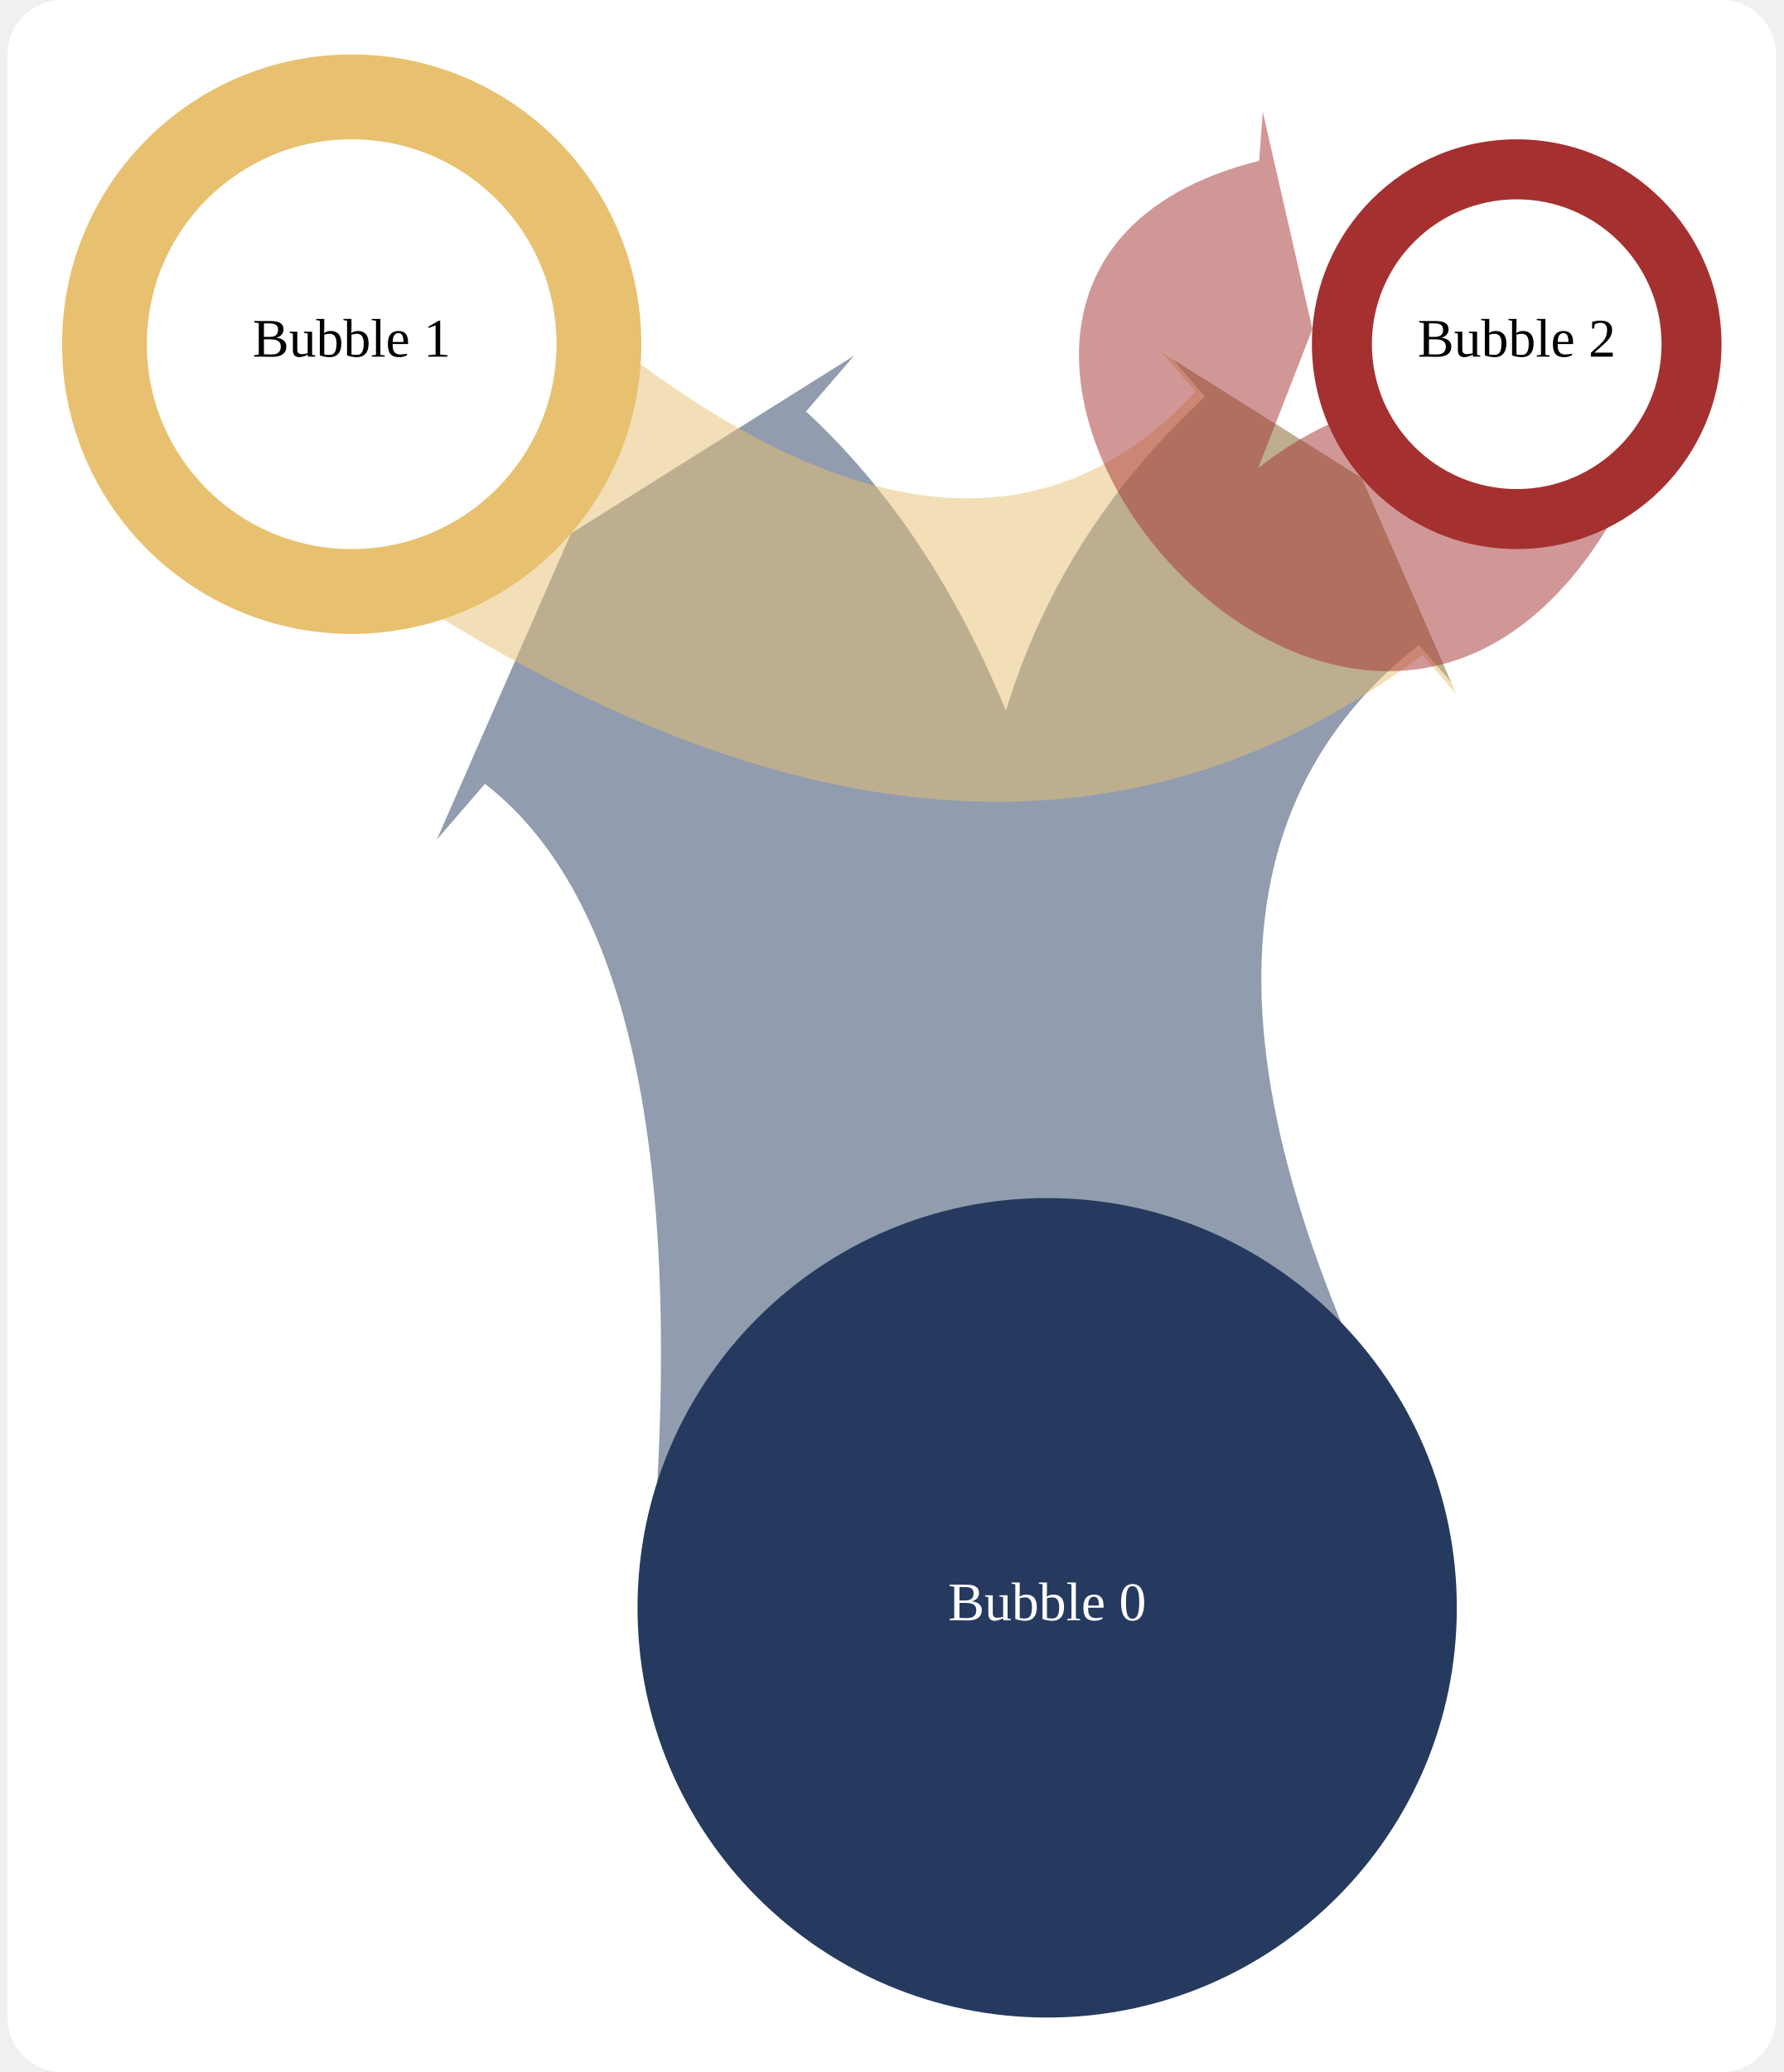
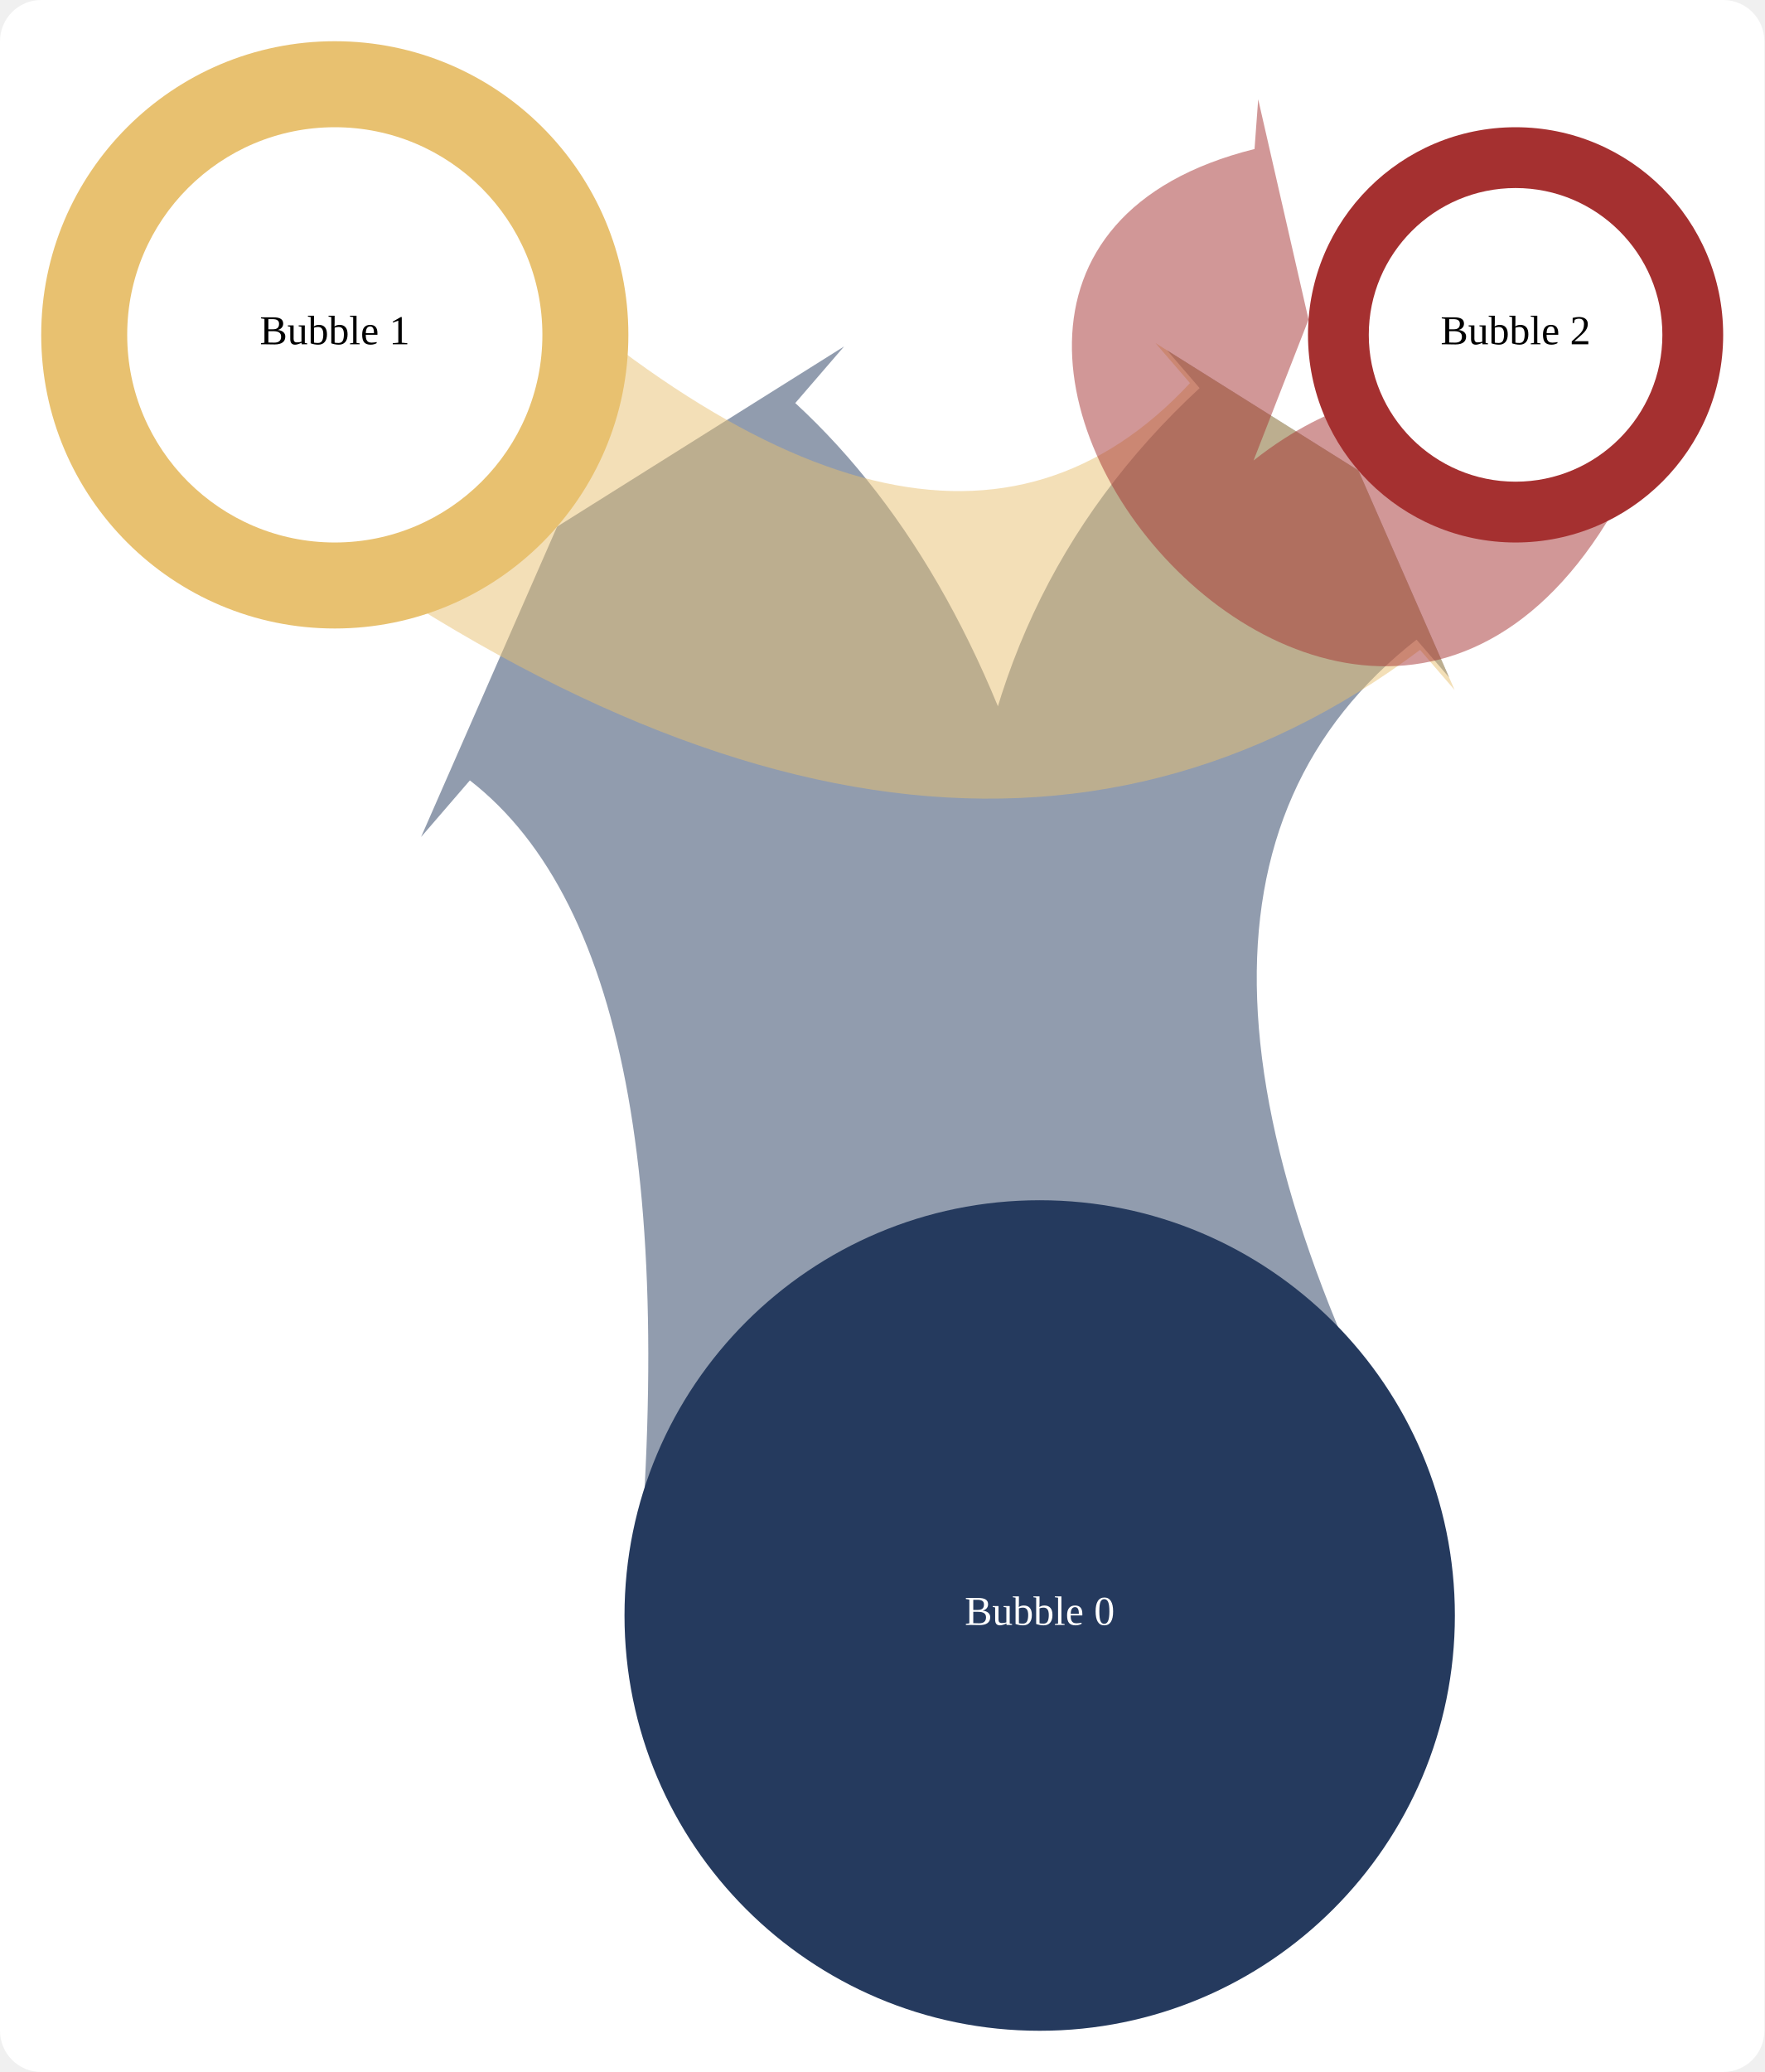
- <svg xmlns="http://www.w3.org/2000/svg" width="344.818" height="400.494" viewBox="129.799 144.512 324.818 380.494">
-   <rect x="129.799" y="144.512" width="324.818" height="380.494" rx="10" ry="10" fill="#ffffff" />
-   <path d="M 335.637,437.552 Q339.549,278.227 276.455,220.075 L285.301,209.818 L233.294,242.467 L208.638,298.705 L217.483,288.449Q260.451,321.773 246.323,450.813 z M 395.179,428.711 Q328.212,310.486 389.047,262.944 L394.944,269.781 L378.506,232.289 L343.835,210.523 L349.732,217.361Q271.788,289.514 335.637,437.552 z " fill="rgba(37, 58, 94, 0.5)" />
-   <path d="M 172.155,231.892 Q300.0,331.923 389.686,264.803 L395.941,272.055 L378.506,232.289 L341.732,209.203 L347.987,216.455Q300.0,268.077 213.854,183.544 z " fill="rgba(232, 193, 112, 0.5)" />
-   <path d="M 376.98,205.502 C405.456,228.565 386.148,206.178 355.253,234.077 L354.588,243.082 L369.476,204.947 L360.35,165.04 L359.686,174.045 C266.085,197.314 396.592,348.628 437.011,209.934 z " fill="rgba(165, 48, 48, 0.5)" />
-   <circle cx="320.751" cy="439.762" r="75.244" fill="#253a5e" />
-   <circle cx="193.004" cy="207.718" r="53.205" fill="#e8c170" />
-   <circle cx="193.004" cy="207.718" r="37.622" fill="#ffffff" />
-   <circle cx="406.996" cy="207.718" r="37.622" fill="#a53030" />
-   <circle cx="406.996" cy="207.718" r="26.603" fill="#ffffff" />
-   <text x="320.751" y="439.762" text-anchor="middle" dominant-baseline="middle" fill="white" font-size="10">Bubble 0</text>
-   <text x="193.004" y="207.718" text-anchor="middle" dominant-baseline="middle" fill="black" font-size="10">Bubble 1</text>
-   <text x="406.996" y="207.718" text-anchor="middle" dominant-baseline="middle" fill="black" font-size="10">Bubble 2</text>
+ <svg xmlns="http://www.w3.org/2000/svg" width="428.125" height="502.669" viewBox="75.505 95.205 428.125 502.669">
+   <rect x="75.505" y="95.205" width="428.125" height="502.669" rx="10" ry="10" fill="#ffffff" />
+   <path d="M 347.714,484.17 Q352.953,270.848 268.476,192.987 L280.32,179.255 L210.687,222.969 L177.674,298.266 L189.517,284.534Q247.047,329.152 228.131,501.925 z M 427.436,472.333 Q337.773,314.039 419.226,250.385 L427.122,259.54 L405.113,209.341 L358.691,180.199 L366.587,189.353Q262.227,285.961 347.714,484.17 z " fill="rgba(37, 58, 94, 0.5)" />
+   <path d="M 128.826,208.809 Q300.0,342.742 420.082,252.875 L428.457,262.585 L405.113,209.341 L355.875,178.431 L364.25,188.141Q300.0,257.258 184.658,144.075 z " fill="rgba(232, 193, 112, 0.5)" />
+   <path d="M 403.069,173.475 C441.197,204.355 415.345,174.381 373.979,211.735 L373.089,223.791 L393.022,172.733 L380.804,119.301 L379.914,131.358 C254.591,162.512 429.328,365.109 483.446,179.409 z " fill="rgba(165, 48, 48, 0.5)" />
+   <circle cx="327.784" cy="487.129" r="100.745" fill="#253a5e" />
+   <circle cx="156.742" cy="176.442" r="71.237" fill="#e8c170" />
+   <circle cx="156.742" cy="176.442" r="50.372" fill="#ffffff" />
+   <circle cx="443.258" cy="176.442" r="50.372" fill="#a53030" />
+   <circle cx="443.258" cy="176.442" r="35.619" fill="#ffffff" />
+   <text x="327.784" y="487.129" text-anchor="middle" dominant-baseline="middle" fill="white" font-size="10">Bubble 0</text>
+   <text x="156.742" y="176.442" text-anchor="middle" dominant-baseline="middle" fill="black" font-size="10">Bubble 1</text>
+   <text x="443.258" y="176.442" text-anchor="middle" dominant-baseline="middle" fill="black" font-size="10">Bubble 2</text>
</svg>
